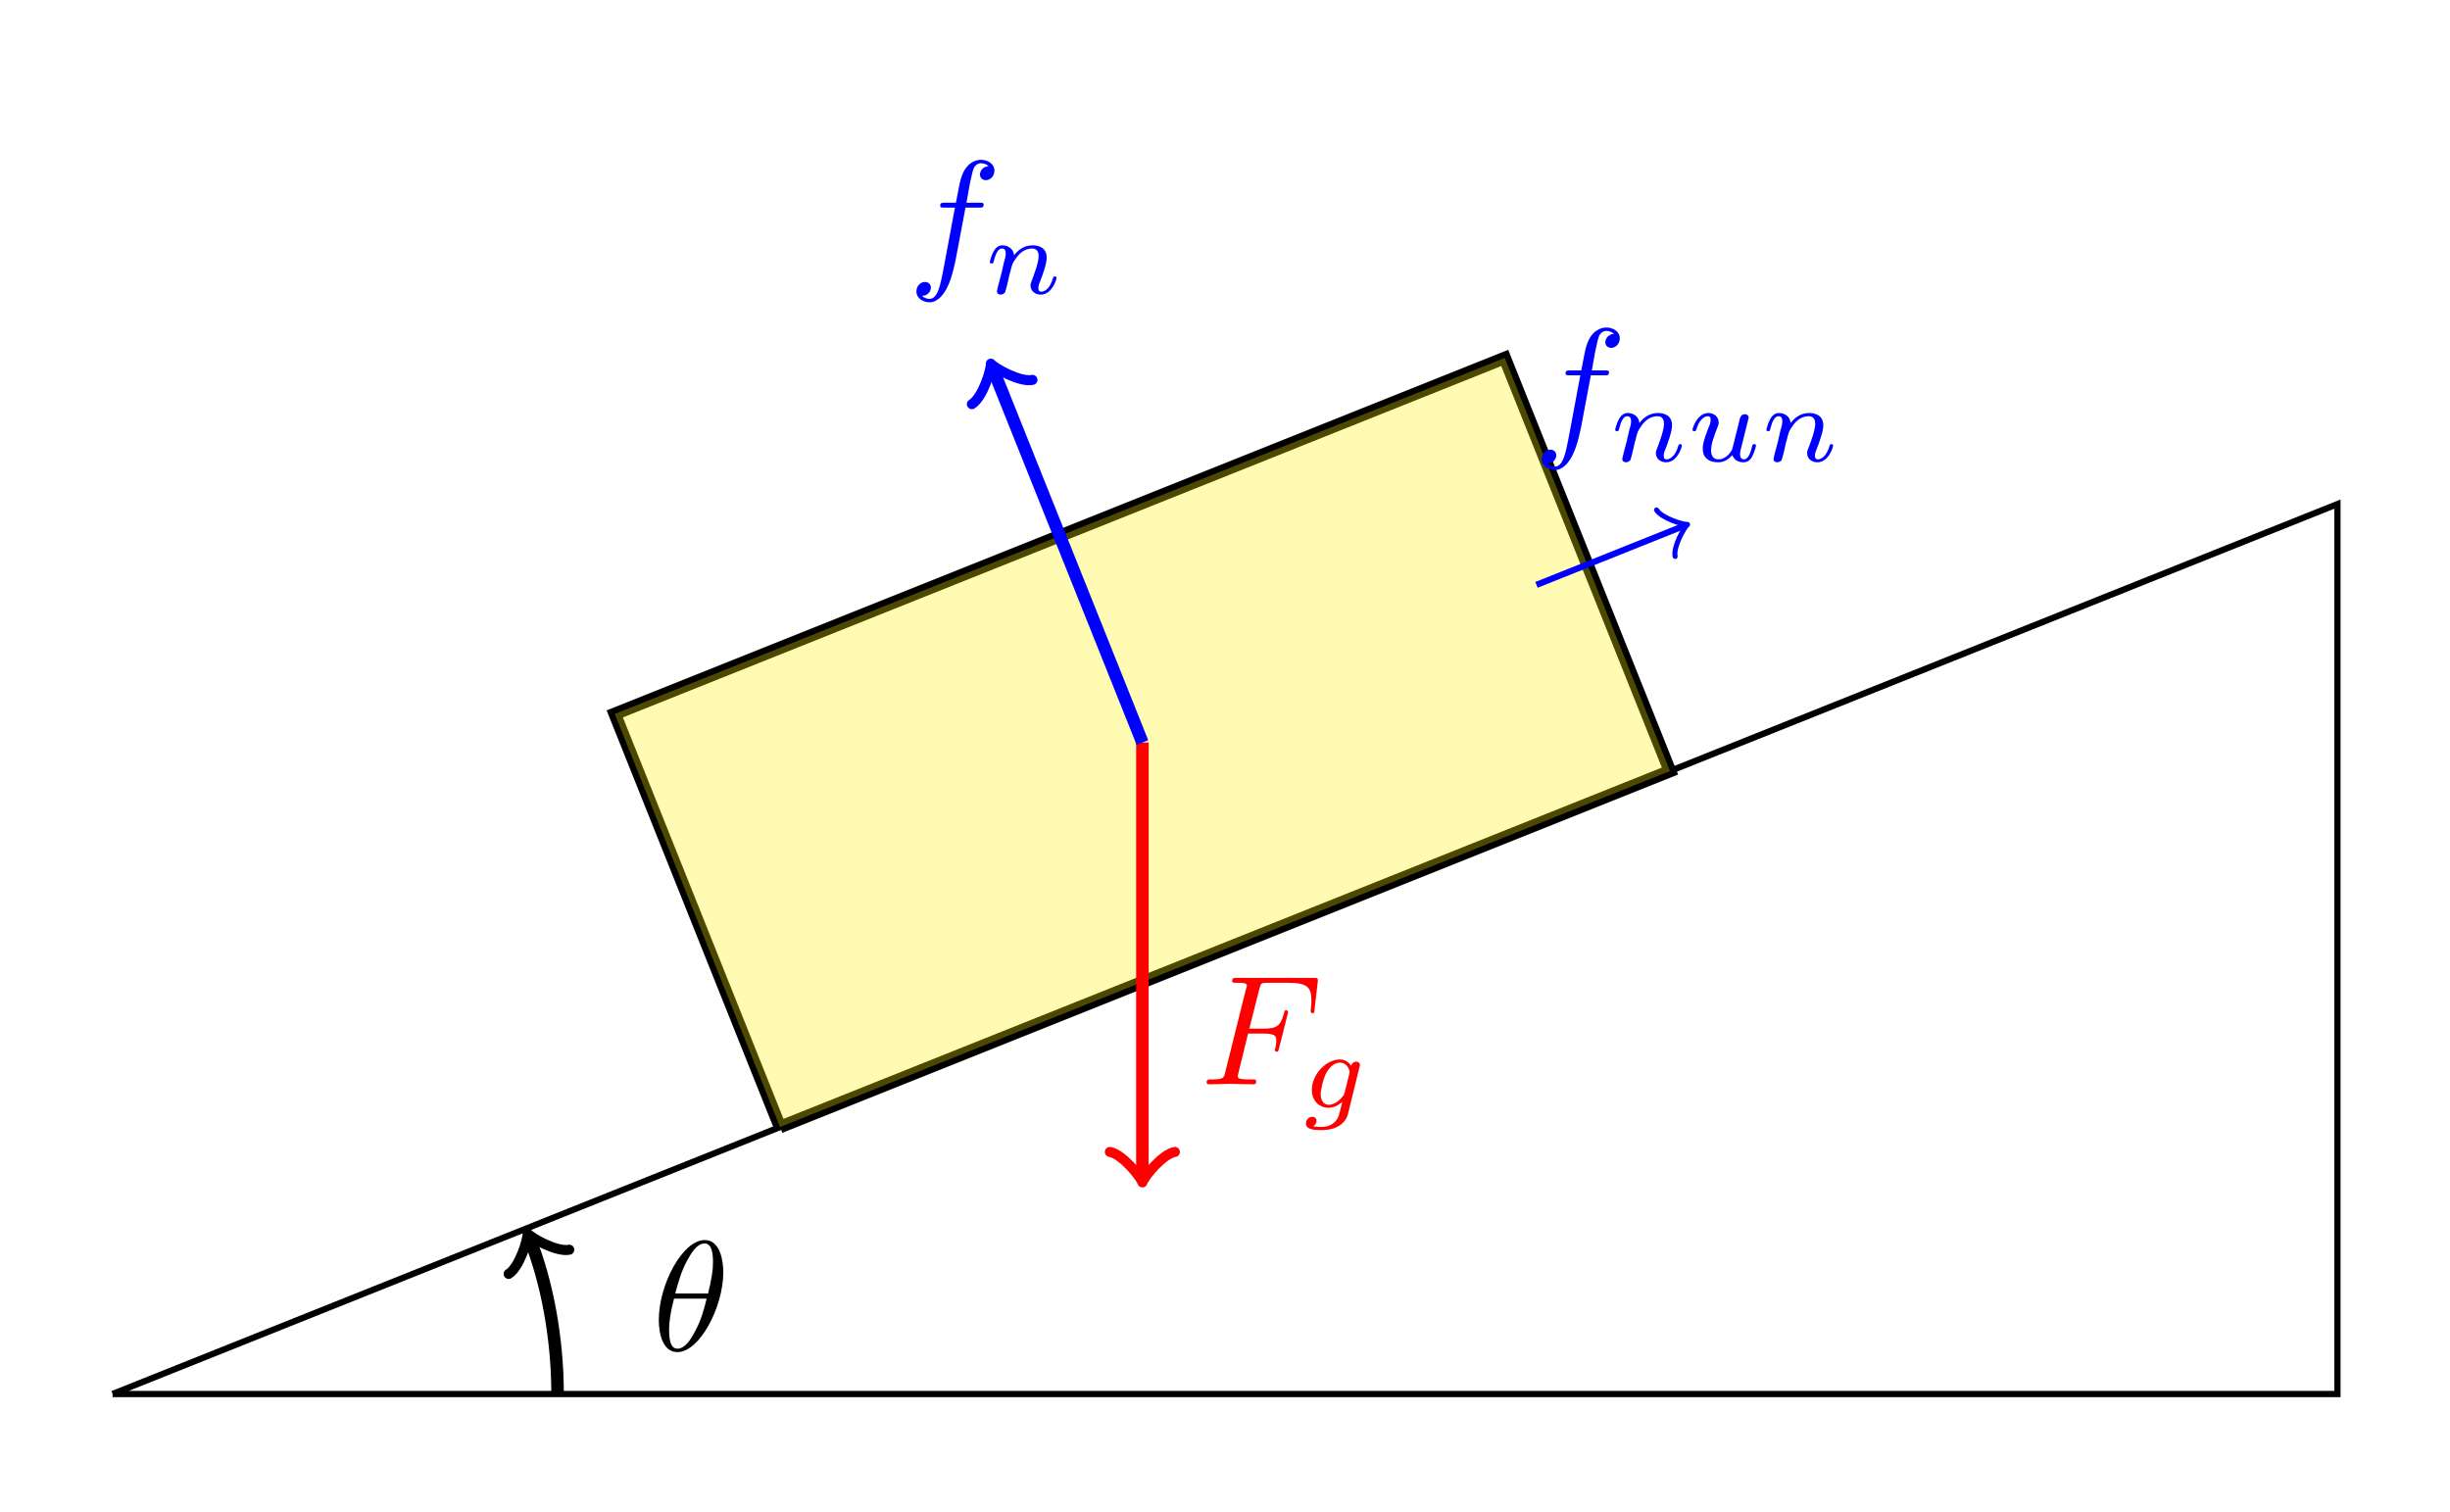
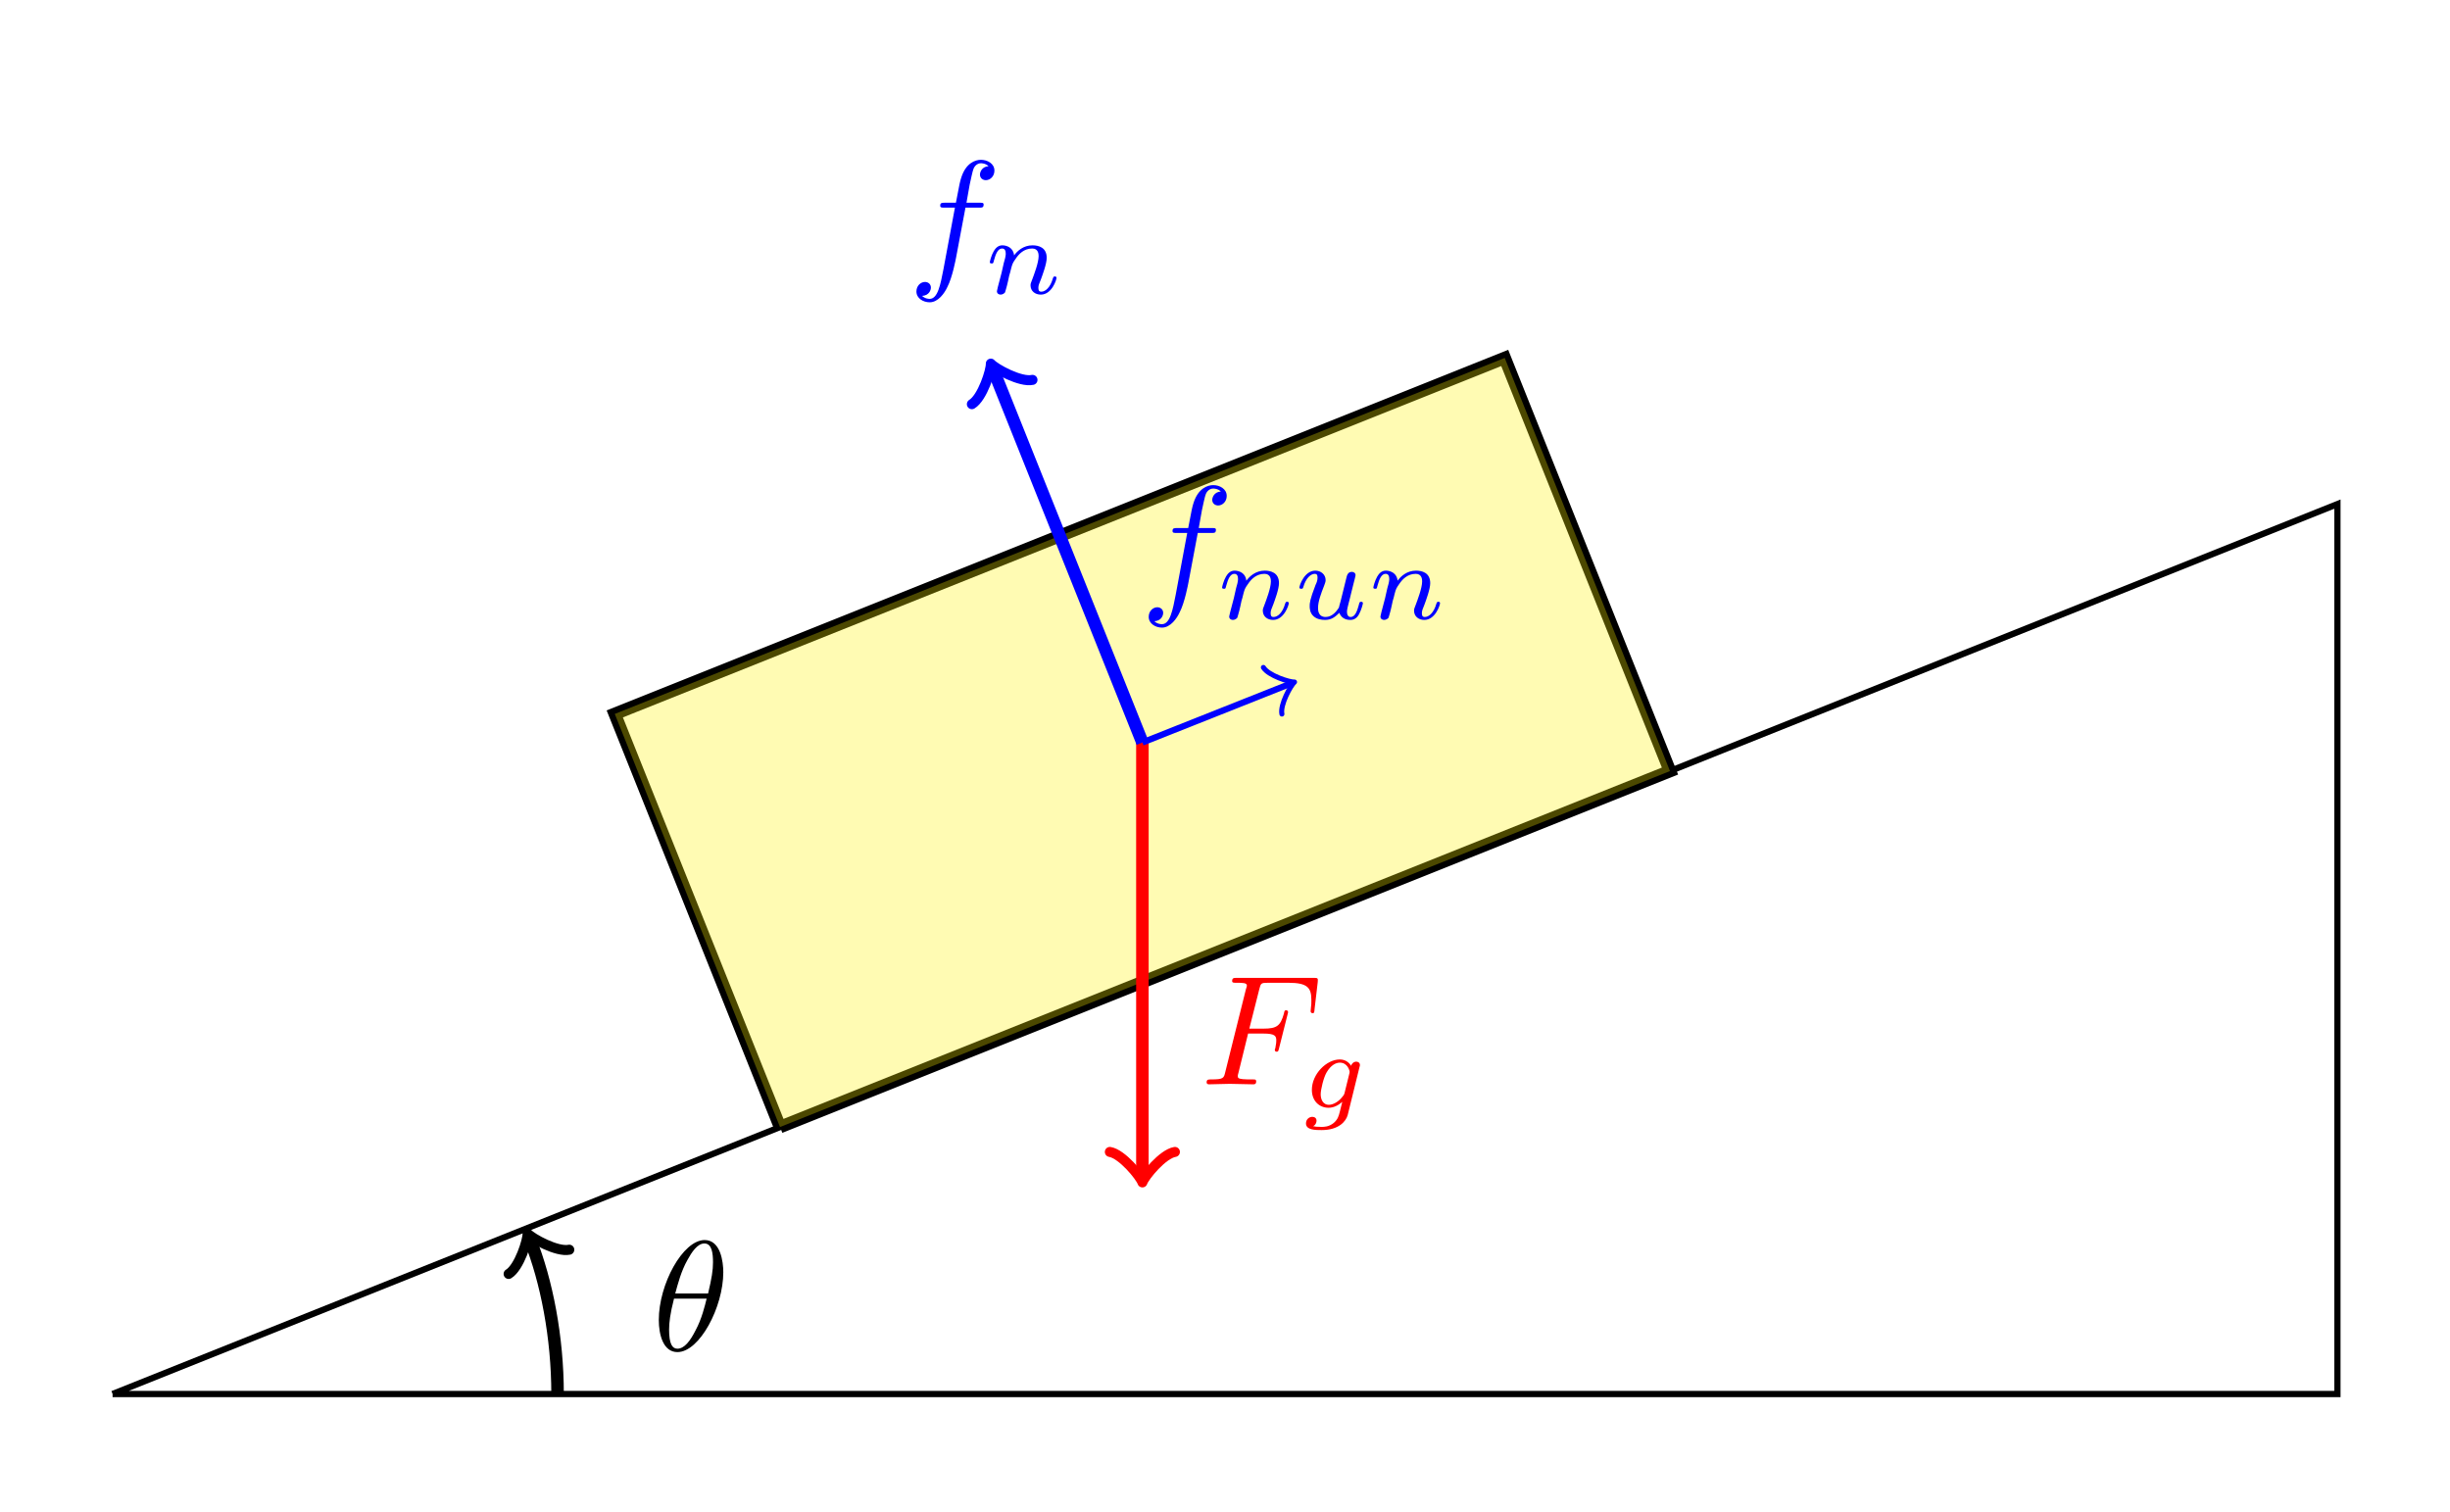
<svg xmlns="http://www.w3.org/2000/svg" xmlns:xlink="http://www.w3.org/1999/xlink" width="156.078pt" height="96.329pt" viewBox="0 0 156.078 96.329" version="1.1">
  <defs>
    <g>
      <symbol overflow="visible" id="glyph0-0">
        <path style="stroke:none;" d="" />
      </symbol>
      <symbol overflow="visible" id="glyph0-1">
        <path style="stroke:none;" d="M 4.531 -4.984 C 4.531 -5.641 4.359 -7.031 3.344 -7.031 C 1.953 -7.031 0.422 -4.219 0.422 -1.938 C 0.422 -1 0.703 0.109 1.609 0.109 C 3.016 0.109 4.531 -2.75 4.531 -4.984 Z M 1.469 -3.625 C 1.641 -4.25 1.844 -5.047 2.25 -5.766 C 2.516 -6.25 2.875 -6.812 3.328 -6.812 C 3.812 -6.812 3.875 -6.172 3.875 -5.609 C 3.875 -5.109 3.797 -4.609 3.562 -3.625 Z M 3.469 -3.297 C 3.359 -2.844 3.156 -2 2.766 -1.281 C 2.422 -0.594 2.047 -0.109 1.609 -0.109 C 1.281 -0.109 1.078 -0.406 1.078 -1.328 C 1.078 -1.75 1.141 -2.328 1.391 -3.297 Z M 3.469 -3.297 " />
      </symbol>
      <symbol overflow="visible" id="glyph0-2">
        <path style="stroke:none;" d="M 3.016 -3.234 L 3.984 -3.234 C 4.734 -3.234 4.812 -3.078 4.812 -2.797 C 4.812 -2.719 4.812 -2.609 4.75 -2.297 C 4.719 -2.25 4.719 -2.219 4.719 -2.188 C 4.719 -2.109 4.781 -2.078 4.828 -2.078 C 4.938 -2.078 4.938 -2.109 4.984 -2.281 L 5.531 -4.453 C 5.562 -4.562 5.562 -4.578 5.562 -4.609 C 5.562 -4.625 5.547 -4.719 5.438 -4.719 C 5.344 -4.719 5.328 -4.672 5.297 -4.5 C 5.078 -3.734 4.859 -3.547 4 -3.547 L 3.094 -3.547 L 3.734 -6.078 C 3.828 -6.438 3.844 -6.469 4.281 -6.469 L 5.594 -6.469 C 6.812 -6.469 7.047 -6.141 7.047 -5.375 C 7.047 -5.141 7.047 -5.109 7.016 -4.828 C 7 -4.703 7 -4.688 7 -4.656 C 7 -4.609 7.031 -4.531 7.125 -4.531 C 7.234 -4.531 7.234 -4.594 7.25 -4.781 L 7.453 -6.516 C 7.484 -6.781 7.438 -6.781 7.188 -6.781 L 2.297 -6.781 C 2.109 -6.781 2 -6.781 2 -6.578 C 2 -6.469 2.094 -6.469 2.281 -6.469 C 2.656 -6.469 2.938 -6.469 2.938 -6.297 C 2.938 -6.25 2.938 -6.234 2.875 -6.047 L 1.562 -0.781 C 1.469 -0.391 1.453 -0.312 0.656 -0.312 C 0.484 -0.312 0.375 -0.312 0.375 -0.125 C 0.375 0 0.5 0 0.531 0 C 0.812 0 1.562 -0.031 1.844 -0.031 C 2.172 -0.031 3 0 3.328 0 C 3.422 0 3.531 0 3.531 -0.188 C 3.531 -0.266 3.484 -0.297 3.484 -0.297 C 3.453 -0.312 3.422 -0.312 3.203 -0.312 C 2.984 -0.312 2.938 -0.312 2.688 -0.328 C 2.391 -0.359 2.359 -0.406 2.359 -0.531 C 2.359 -0.547 2.359 -0.609 2.406 -0.75 Z M 3.016 -3.234 " />
      </symbol>
      <symbol overflow="visible" id="glyph0-3">
        <path style="stroke:none;" d="M 3.656 -3.984 L 4.516 -3.984 C 4.719 -3.984 4.812 -3.984 4.812 -4.188 C 4.812 -4.297 4.719 -4.297 4.547 -4.297 L 3.719 -4.297 L 3.922 -5.438 C 3.969 -5.641 4.109 -6.344 4.172 -6.469 C 4.25 -6.656 4.422 -6.812 4.641 -6.812 C 4.672 -6.812 4.938 -6.812 5.125 -6.625 C 4.688 -6.594 4.578 -6.234 4.578 -6.094 C 4.578 -5.859 4.766 -5.734 4.953 -5.734 C 5.219 -5.734 5.5 -5.969 5.5 -6.344 C 5.5 -6.797 5.047 -7.031 4.641 -7.031 C 4.297 -7.031 3.672 -6.844 3.375 -5.859 C 3.312 -5.656 3.281 -5.547 3.047 -4.297 L 2.359 -4.297 C 2.156 -4.297 2.047 -4.297 2.047 -4.109 C 2.047 -3.984 2.141 -3.984 2.328 -3.984 L 2.984 -3.984 L 2.25 -0.047 C 2.062 0.922 1.891 1.828 1.375 1.828 C 1.328 1.828 1.094 1.828 0.891 1.641 C 1.359 1.609 1.453 1.25 1.453 1.109 C 1.453 0.875 1.266 0.75 1.078 0.75 C 0.812 0.75 0.531 0.984 0.531 1.359 C 0.531 1.797 0.969 2.047 1.375 2.047 C 1.922 2.047 2.328 1.453 2.5 1.078 C 2.828 0.453 3.047 -0.75 3.062 -0.828 Z M 3.656 -3.984 " />
      </symbol>
      <symbol overflow="visible" id="glyph1-0">
        <path style="stroke:none;" d="" />
      </symbol>
      <symbol overflow="visible" id="glyph1-1">
        <path style="stroke:none;" d="M 3.703 -2.578 C 3.734 -2.672 3.734 -2.703 3.734 -2.719 C 3.734 -2.875 3.609 -2.938 3.5 -2.938 C 3.344 -2.938 3.203 -2.812 3.172 -2.672 C 3.062 -2.859 2.828 -3.078 2.453 -3.078 C 1.594 -3.078 0.672 -2.141 0.672 -1.141 C 0.672 -0.422 1.156 0 1.734 0 C 2.062 0 2.359 -0.156 2.609 -0.375 L 2.453 0.25 C 2.375 0.547 2.328 0.734 2.062 0.969 C 1.75 1.219 1.453 1.219 1.281 1.219 C 0.969 1.219 0.875 1.203 0.75 1.172 C 0.922 1.094 0.969 0.922 0.969 0.828 C 0.969 0.656 0.844 0.578 0.703 0.578 C 0.5 0.578 0.297 0.734 0.297 1 C 0.297 1.422 0.906 1.422 1.297 1.422 C 2.391 1.422 2.844 0.859 2.953 0.469 Z M 2.75 -0.922 C 2.719 -0.828 2.719 -0.812 2.594 -0.672 C 2.359 -0.375 2.016 -0.188 1.75 -0.188 C 1.406 -0.188 1.234 -0.5 1.234 -0.859 C 1.234 -1.156 1.422 -1.938 1.609 -2.25 C 1.891 -2.734 2.219 -2.875 2.453 -2.875 C 2.953 -2.875 3.078 -2.359 3.078 -2.281 C 3.078 -2.266 3.078 -2.266 3.062 -2.188 Z M 2.75 -0.922 " />
      </symbol>
      <symbol overflow="visible" id="glyph1-2">
        <path style="stroke:none;" d="M 0.844 -0.438 C 0.828 -0.344 0.781 -0.172 0.781 -0.156 C 0.781 0 0.906 0.062 1.016 0.062 C 1.141 0.062 1.25 -0.016 1.297 -0.078 C 1.328 -0.141 1.375 -0.375 1.422 -0.516 C 1.453 -0.641 1.531 -0.969 1.562 -1.141 C 1.609 -1.297 1.656 -1.453 1.688 -1.609 C 1.766 -1.891 1.781 -1.953 1.984 -2.234 C 2.172 -2.516 2.5 -2.875 3.031 -2.875 C 3.422 -2.875 3.438 -2.516 3.438 -2.391 C 3.438 -1.969 3.141 -1.203 3.031 -0.906 C 2.953 -0.703 2.922 -0.641 2.922 -0.531 C 2.922 -0.156 3.219 0.062 3.578 0.062 C 4.281 0.062 4.578 -0.891 4.578 -1 C 4.578 -1.094 4.5 -1.094 4.469 -1.094 C 4.375 -1.094 4.375 -1.047 4.344 -0.969 C 4.188 -0.406 3.875 -0.125 3.609 -0.125 C 3.453 -0.125 3.422 -0.219 3.422 -0.375 C 3.422 -0.531 3.469 -0.625 3.594 -0.938 C 3.672 -1.156 3.953 -1.891 3.953 -2.281 C 3.953 -2.953 3.422 -3.078 3.047 -3.078 C 2.469 -3.078 2.078 -2.719 1.875 -2.438 C 1.828 -2.922 1.422 -3.078 1.125 -3.078 C 0.828 -3.078 0.672 -2.859 0.578 -2.703 C 0.422 -2.438 0.328 -2.047 0.328 -2 C 0.328 -1.922 0.422 -1.922 0.453 -1.922 C 0.547 -1.922 0.547 -1.938 0.594 -2.125 C 0.703 -2.531 0.844 -2.875 1.109 -2.875 C 1.297 -2.875 1.344 -2.719 1.344 -2.531 C 1.344 -2.406 1.281 -2.141 1.219 -1.953 C 1.172 -1.766 1.109 -1.484 1.078 -1.328 Z M 0.844 -0.438 " />
      </symbol>
      <symbol overflow="visible" id="glyph1-3">
        <path style="stroke:none;" d="M 2.953 -1.125 C 2.906 -0.984 2.844 -0.719 2.844 -0.719 C 2.703 -0.5 2.422 -0.125 2 -0.125 C 1.516 -0.125 1.516 -0.578 1.516 -0.703 C 1.516 -1.109 1.703 -1.609 1.906 -2.125 C 1.953 -2.266 2 -2.359 2 -2.469 C 2 -2.844 1.688 -3.078 1.344 -3.078 C 0.641 -3.078 0.328 -2.125 0.328 -2 C 0.328 -1.922 0.422 -1.922 0.453 -1.922 C 0.547 -1.922 0.547 -1.953 0.578 -2.031 C 0.734 -2.594 1.047 -2.875 1.312 -2.875 C 1.438 -2.875 1.484 -2.797 1.484 -2.641 C 1.484 -2.469 1.438 -2.328 1.359 -2.172 C 0.984 -1.203 0.984 -1 0.984 -0.812 C 0.984 -0.703 0.984 -0.375 1.25 -0.156 C 1.453 0.016 1.719 0.062 1.969 0.062 C 2.406 0.062 2.641 -0.172 2.875 -0.391 C 3.031 0.062 3.484 0.062 3.578 0.062 C 3.812 0.062 4 -0.062 4.125 -0.297 C 4.281 -0.578 4.375 -0.969 4.375 -1 C 4.375 -1.094 4.281 -1.094 4.266 -1.094 C 4.156 -1.094 4.156 -1.062 4.109 -0.875 C 4.016 -0.547 3.891 -0.125 3.594 -0.125 C 3.422 -0.125 3.359 -0.281 3.359 -0.469 C 3.359 -0.578 3.422 -0.844 3.469 -1.016 C 3.516 -1.203 3.594 -1.484 3.625 -1.641 L 3.781 -2.266 C 3.828 -2.438 3.906 -2.75 3.906 -2.781 C 3.906 -2.922 3.797 -3 3.672 -3 C 3.422 -3 3.359 -2.797 3.312 -2.578 Z M 2.953 -1.125 " />
      </symbol>
    </g>
    <clipPath id="clip1">
      <path d="M 22 67 L 47 67 L 47 96.328 L 22 96.328 Z M 22 67 " />
    </clipPath>
  </defs>
  <g id="surface1">
    <path style="fill:none;stroke-width:0.399;stroke-linecap:butt;stroke-linejoin:miter;stroke:rgb(0%,0%,0%);stroke-opacity:1;stroke-miterlimit:10;" d="M -0.001 -0.001 L 141.733 56.695 L 141.733 -0.001 L -0.001 -0.001 " transform="matrix(1,0,0,-1,7.173,88.812)" />
    <path style="fill:none;stroke-width:0.797;stroke-linecap:butt;stroke-linejoin:miter;stroke:rgb(0%,0%,0%);stroke-opacity:1;stroke-miterlimit:10;" d="M 42.518 17.007 L 31.991 43.328 L 88.686 66.007 L 99.214 39.687 L 42.518 17.007 " transform="matrix(1,0,0,-1,7.173,88.812)" />
    <path style=" stroke:none;fill-rule:nonzero;fill:rgb(100%,94.899%,0%);fill-opacity:0.3;" d="M 49.691 71.805 L 39.164 45.484 L 95.859 22.805 L 106.387 49.125 L 49.691 71.805 " />
    <g clip-path="url(#clip1)" clip-rule="nonzero">
      <path style="fill:none;stroke-width:0.797;stroke-linecap:butt;stroke-linejoin:miter;stroke:rgb(0%,0%,0%);stroke-opacity:1;stroke-miterlimit:10;" d="M 28.347 -0.001 C 28.347 3.605 27.655 7.179 26.581 9.867 " transform="matrix(1,0,0,-1,7.173,88.812)" />
    </g>
    <path style="fill:none;stroke-width:0.638;stroke-linecap:round;stroke-linejoin:round;stroke:rgb(0%,0%,0%);stroke-opacity:1;stroke-miterlimit:10;" d="M -1.553 2.073 C -1.424 1.296 0.001 0.131 0.389 0.001 C 0.002 -0.129 -1.424 -1.295 -1.555 -2.073 " transform="matrix(-0.37256,-0.93166,-0.93166,0.37256,33.75517,78.94435)" />
    <g style="fill:rgb(0%,0%,0%);fill-opacity:1;">
      <use xlink:href="#glyph0-1" x="41.547" y="86.035" />
    </g>
    <path style="fill:none;stroke-width:0.797;stroke-linecap:butt;stroke-linejoin:miter;stroke:rgb(100%,0%,0%);stroke-opacity:1;stroke-miterlimit:10;" d="M 65.604 41.507 L 65.604 13.867 " transform="matrix(1,0,0,-1,7.173,88.812)" />
    <path style="fill:none;stroke-width:0.638;stroke-linecap:round;stroke-linejoin:round;stroke:rgb(100%,0%,0%);stroke-opacity:1;stroke-miterlimit:10;" d="M -1.554 2.072 C -1.426 1.294 0 0.13 0.387 0.001 C 0 -0.128 -1.426 -1.296 -1.554 -2.073 " transform="matrix(0,1,1,0,72.77603,74.94512)" />
    <g style="fill:rgb(100%,0%,0%);fill-opacity:1;">
      <use xlink:href="#glyph0-2" x="76.494" y="69.083" />
    </g>
    <g style="fill:rgb(100%,0%,0%);fill-opacity:1;">
      <use xlink:href="#glyph1-1" x="82.901" y="70.577" />
    </g>
    <path style="fill:none;stroke-width:0.797;stroke-linecap:butt;stroke-linejoin:miter;stroke:rgb(0%,0%,100%);stroke-opacity:1;stroke-miterlimit:10;" d="M 65.604 41.507 L 56.093 65.285 " transform="matrix(1,0,0,-1,7.173,88.812)" />
    <path style="fill:none;stroke-width:0.638;stroke-linecap:round;stroke-linejoin:round;stroke:rgb(0%,0%,100%);stroke-opacity:1;stroke-miterlimit:10;" d="M -1.556 2.072 C -1.427 1.295 -0.002 0.13 0.386 -0 C -0.001 -0.131 -1.424 -1.297 -1.553 -2.072 " transform="matrix(-0.37265,-0.93166,-0.93166,0.37265,63.26469,23.52802)" />
    <g style="fill:rgb(0%,0%,100%);fill-opacity:1;">
      <use xlink:href="#glyph0-3" x="57.85" y="17.213" />
    </g>
    <g style="fill:rgb(0%,0%,100%);fill-opacity:1;">
      <use xlink:href="#glyph1-2" x="62.728" y="18.708" />
    </g>
-     <path style="fill:none;stroke-width:0.399;stroke-linecap:butt;stroke-linejoin:miter;stroke:rgb(0%,0%,100%);stroke-opacity:1;stroke-miterlimit:10;" d="M 90.71 51.55 L 100.057 55.289 " transform="matrix(1,0,0,-1,7.173,88.812)" />
-     <path style="fill:none;stroke-width:0.319;stroke-linecap:round;stroke-linejoin:round;stroke:rgb(0%,0%,100%);stroke-opacity:1;stroke-miterlimit:10;" d="M -1.195 1.593 C -1.096 0.998 0.001 0.101 0.297 -0.001 C -0 -0.101 -1.095 -0.997 -1.195 -1.596 " transform="matrix(0.92848,-0.37141,-0.37141,-0.92848,107.2321,33.5235)" />
+     <path style="fill:none;stroke-width:0.399;stroke-linecap:butt;stroke-linejoin:miter;stroke:rgb(0%,0%,100%);stroke-opacity:1;stroke-miterlimit:10;" d="M 65.604 41.507 L 75.018 45.246 " transform="matrix(1,0,0,-1,7.173,88.812)" />
+     <path style="fill:none;stroke-width:0.319;stroke-linecap:round;stroke-linejoin:round;stroke:rgb(0%,0%,100%);stroke-opacity:1;stroke-miterlimit:10;" d="M -1.197 1.594 C -1.095 0.996 -0 0.1 0.3 0.001 C -0.001 -0.101 -1.094 -0.996 -1.197 -1.592 " transform="matrix(0.93166,-0.37016,-0.37016,-0.93166,82.18972,43.5656)" />
    <g style="fill:rgb(0%,0%,100%);fill-opacity:1;">
-       <use xlink:href="#glyph0-3" x="97.689" y="27.897" />
+       <use xlink:href="#glyph0-3" x="72.648" y="37.939" />
    </g>
    <g style="fill:rgb(0%,0%,100%);fill-opacity:1;">
-       <use xlink:href="#glyph1-2" x="102.566" y="29.391" />
-       <use xlink:href="#glyph1-3" x="107.491" y="29.391" />
-       <use xlink:href="#glyph1-2" x="112.201" y="29.391" />
+       <use xlink:href="#glyph1-2" x="77.525" y="39.434" />
+       <use xlink:href="#glyph1-3" x="82.45" y="39.434" />
+       <use xlink:href="#glyph1-2" x="87.16" y="39.434" />
    </g>
  </g>
</svg>
